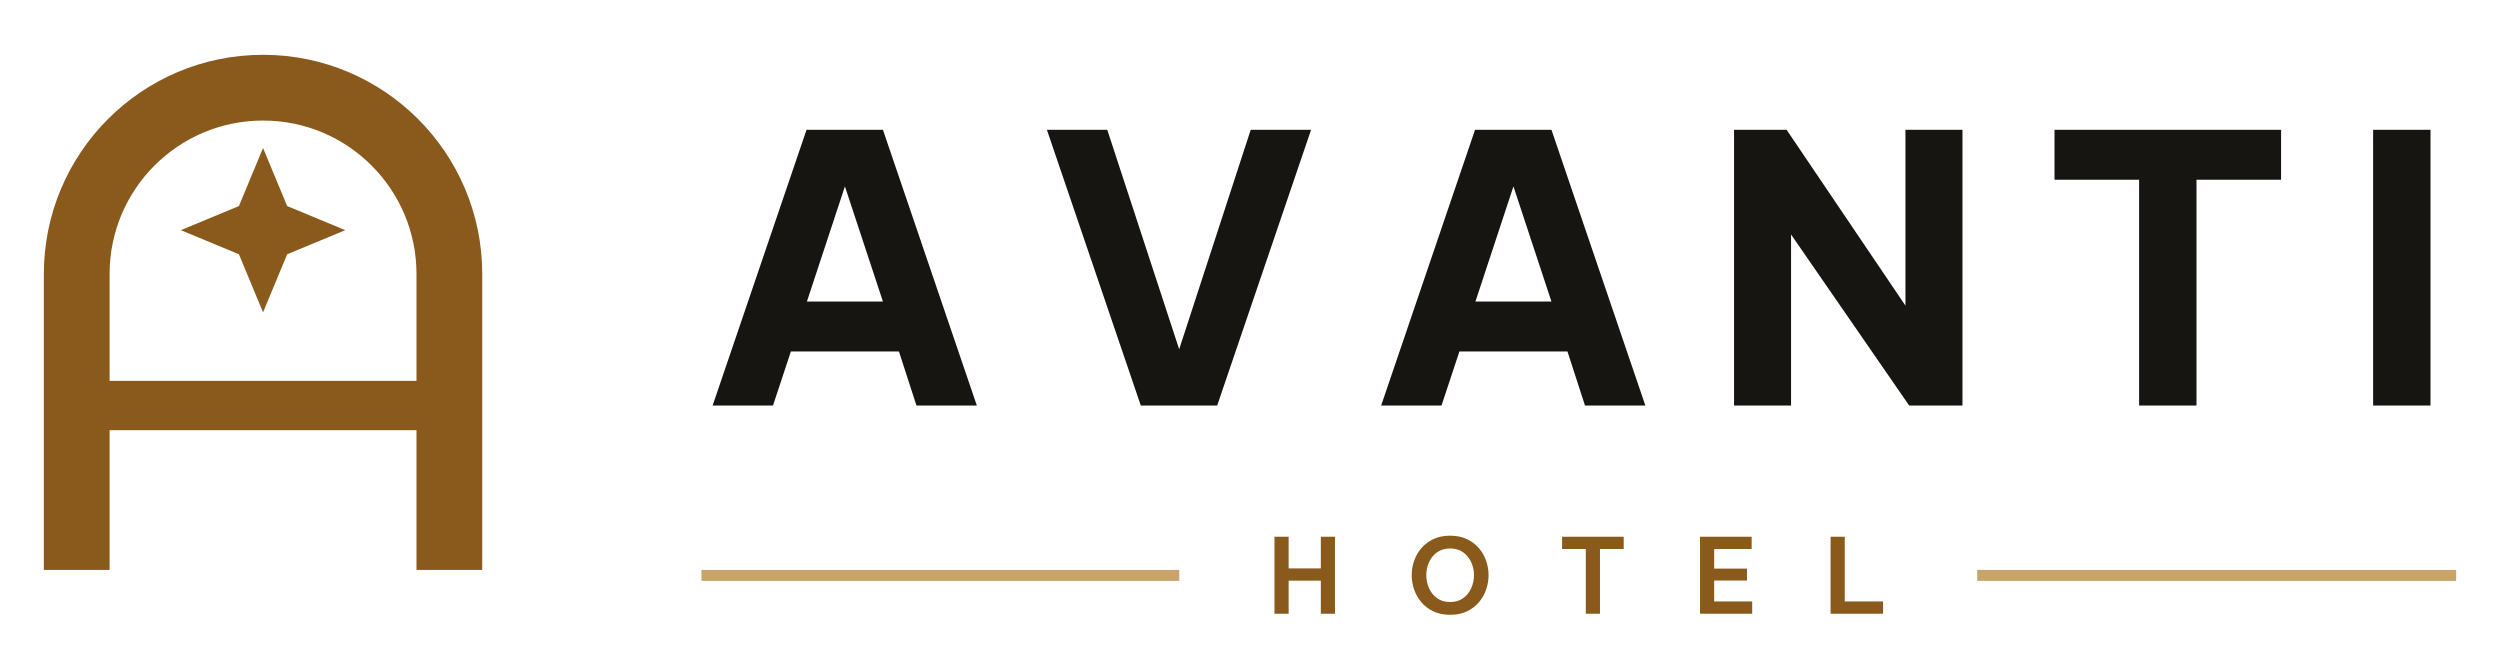
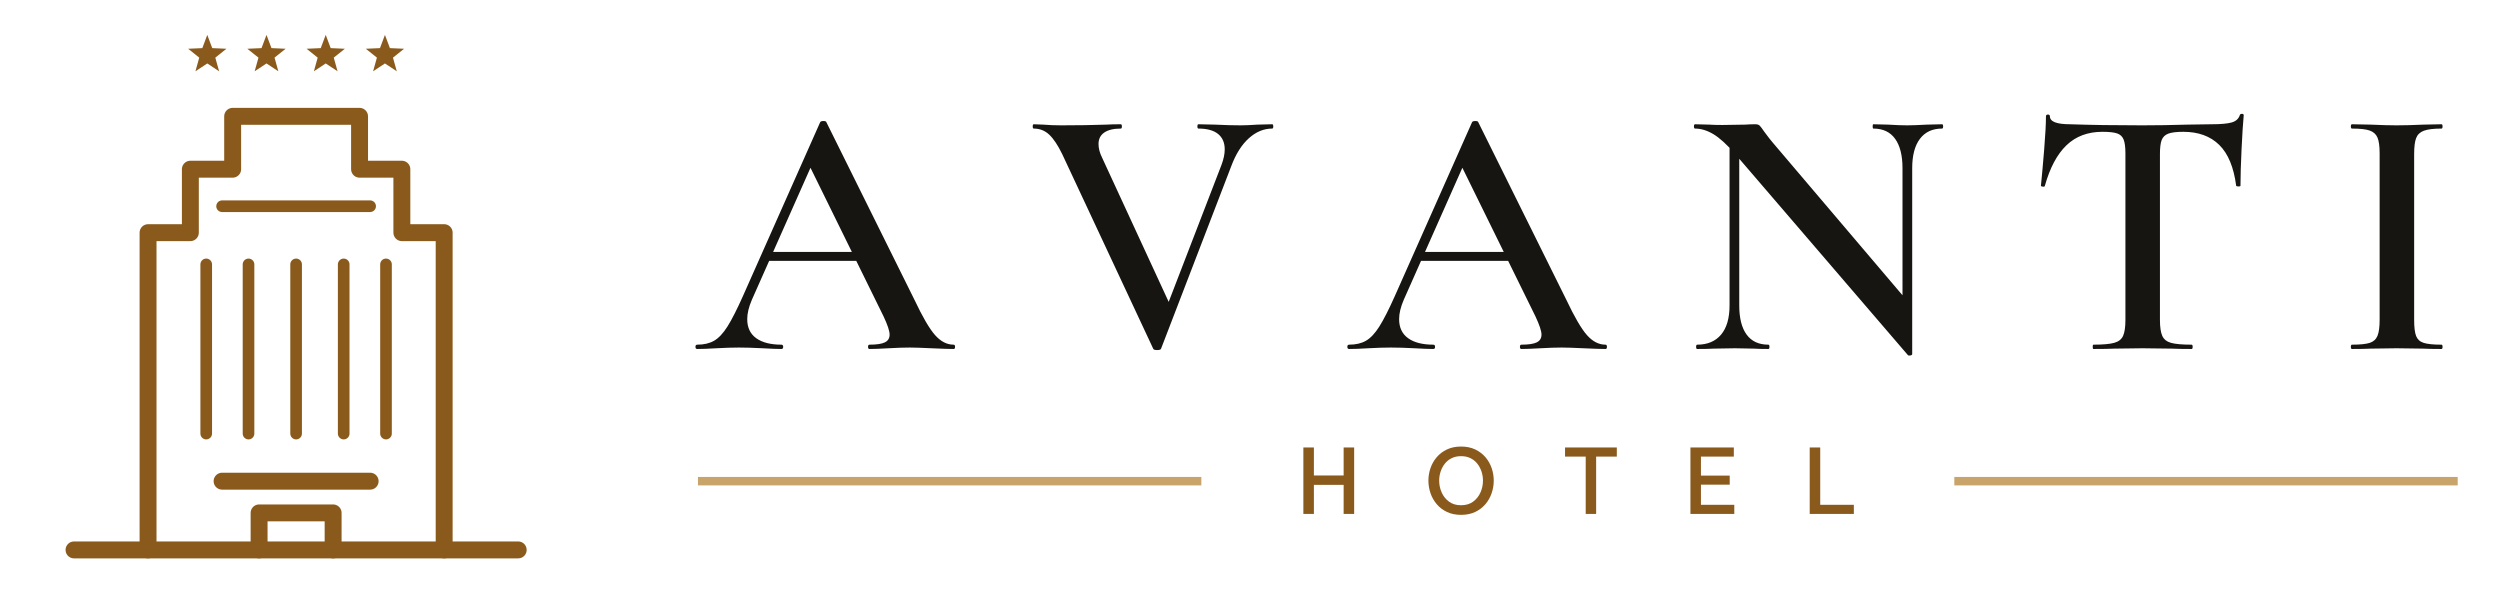
- <svg xmlns="http://www.w3.org/2000/svg" viewBox="0 0 228.1 60" role="img" aria-label="Avanti Hotel">
-   <g transform="translate(0 0)" fill="none" stroke="#8a5a1c">
-     <path d="M7 52V25A17 17 0 0 1 41 25V52" stroke-width="6" />
-     <path d="M7 37H41" stroke-width="4.5" />
-     <path d="M24 13.5l2.2 5.3 5.3 2.2-5.3 2.2-2.2 5.3-2.2-5.3-5.3-2.2 5.3-2.2z" fill="#8a5a1c" stroke="none" />
+ <svg xmlns="http://www.w3.org/2000/svg" viewBox="0 0 236.4 57.0" role="img" aria-label="Avanti Hotel">
+   <g fill="none" stroke="#8a5a1c" stroke-width="1.6" stroke-linejoin="round" stroke-linecap="round">
+     <path d="M14 52V22H18V16H22V11H34V16H38V22H42V52" />
+     <path d="M7 52H49" />
+     <g stroke-width="1.1">
+       <path d="M19.5 25V41" />
+       <path d="M23.5 25V41" />
+       <path d="M32.5 25V41" />
+       <path d="M36.5 25V41" />
+       <path d="M28 25V41" />
+       <path d="M21 19.5H35" />
+     </g>
+     <path d="M21 45.5H35" />
+     <path d="M24.5 52V48.5H31.5V52" />
  </g>
-   <path transform="translate(64 37)" d="M1.02 0.0 9.588 -25.16H16.558L25.126 0.0H19.618L18.02 -4.93H8.16L6.528 0.0ZM9.622 -9.486H16.558L13.09 -19.992ZM40.086 0.0 31.518 -25.16H37.026L43.588 -5.134L50.116 -25.16H55.624L47.056 0.0ZM62.016 0.0 70.584 -25.16H77.554L86.122 0.0H80.614L79.016 -4.93H69.156L67.524 0.0ZM70.618 -9.486H77.554L74.086 -19.992ZM94.214 0.0V-25.16H99.008L109.854 -9.112V-25.16H115.056V0.0H110.194L99.416 -15.606V0.0ZM131.172 0.0V-20.604H123.454V-25.16H144.126V-20.604H136.408V0.0ZM152.524 0.0V-25.16H157.76V0.0Z" fill="#171512" />
-   <path d="M64 52.5H107.6M180.4 52.5H224.1" stroke="#c9a46a" stroke-width="1" />
-   <path transform="translate(115.6 56)" d="M0.684 0.0V-7.03H1.976V-4.142H4.912V-7.03H6.204V0.0H4.912V-3.021H1.976V0.0ZM16.71 0.095Q15.846 0.095 15.191 -0.214Q14.535 -0.522 14.093 -1.04Q13.652 -1.558 13.428 -2.204Q13.205 -2.85 13.205 -3.524Q13.205 -4.199 13.428 -4.84Q13.652 -5.481 14.093 -5.994Q14.535 -6.507 15.191 -6.816Q15.846 -7.125 16.71 -7.125Q17.575 -7.125 18.23 -6.816Q18.886 -6.507 19.328 -5.994Q19.77 -5.481 19.993 -4.84Q20.216 -4.199 20.216 -3.524Q20.216 -2.85 19.993 -2.204Q19.77 -1.558 19.328 -1.04Q18.886 -0.522 18.23 -0.214Q17.575 0.095 16.71 0.095ZM16.71 -1.073Q17.423 -1.073 17.903 -1.425Q18.383 -1.776 18.634 -2.337Q18.886 -2.897 18.886 -3.524Q18.886 -4.142 18.634 -4.698Q18.383 -5.253 17.903 -5.605Q17.423 -5.957 16.71 -5.957Q15.998 -5.957 15.514 -5.605Q15.029 -5.253 14.782 -4.698Q14.535 -4.142 14.535 -3.524Q14.535 -2.897 14.782 -2.337Q15.029 -1.776 15.514 -1.425Q15.998 -1.073 16.71 -1.073ZM29.089 0.0V-5.909H26.923V-7.03H32.547V-5.909H30.381V0.0ZM39.51 0.0V-7.03H44.222V-5.909H40.802V-4.123H43.795V-3.03H40.802V-1.121H44.27V0.0ZM51.423 0.0V-7.03H52.715V-1.121H56.211V0.0Z" fill="#8a5a1c" />
+   <polygon points="19.60,3.30 20.07,4.55 21.41,4.61 20.36,5.45 20.72,6.74 19.60,6.00 18.48,6.74 18.84,5.45 17.79,4.61 19.13,4.55" fill="#8a5a1c" />
+   <polygon points="25.20,3.30 25.67,4.55 27.01,4.61 25.96,5.45 26.32,6.74 25.20,6.00 24.08,6.74 24.44,5.45 23.39,4.61 24.73,4.55" fill="#8a5a1c" />
+   <polygon points="30.80,3.30 31.27,4.55 32.61,4.61 31.56,5.45 31.92,6.74 30.80,6.00 29.68,6.74 30.04,5.45 28.99,4.61 30.33,4.55" fill="#8a5a1c" />
+   <polygon points="36.40,3.30 36.87,4.55 38.21,4.61 37.16,5.45 37.52,6.74 36.40,6.00 35.28,6.74 35.64,5.45 34.59,4.61 35.93,4.55" fill="#8a5a1c" />
+   <path transform="translate(66 33)" d="M6.528 -9.18H16.048L16.286 -8.33H6.086ZM24.174 0.0Q23.528 0.0 22.1 -0.068Q20.672 -0.136 20.026 -0.136Q19.176 -0.136 18.02 -0.068Q16.864 0.0 16.218 0.0Q16.082 0.0 16.082 -0.204Q16.082 -0.408 16.218 -0.408Q17.238 -0.408 17.68 -0.629Q18.122 -0.85 18.122 -1.36Q18.122 -1.87 17.544 -3.094L10.438 -17.544L11.832 -19.822L5.1 -4.658Q4.658 -3.638 4.658 -2.822Q4.658 -1.632 5.508 -1.02Q6.358 -0.408 7.888 -0.408Q8.058 -0.408 8.058 -0.204Q8.058 0.0 7.888 0.0Q7.276 0.0 6.12 -0.068Q4.828 -0.136 3.876 -0.136Q2.958 -0.136 1.734 -0.068Q0.646 0.0 -0.068 0.0Q-0.238 0.0 -0.238 -0.204Q-0.238 -0.408 -0.068 -0.408Q0.884 -0.408 1.53 -0.782Q2.176 -1.156 2.788 -2.125Q3.4 -3.094 4.25 -4.998L11.56 -21.454Q11.628 -21.556 11.866 -21.556Q12.104 -21.556 12.138 -21.454L20.468 -4.658Q21.624 -2.21 22.423 -1.309Q23.222 -0.408 24.174 -0.408Q24.31 -0.408 24.31 -0.204Q24.31 0.0 24.174 0.0ZM54.298 -20.842Q53.108 -20.842 52.088 -19.924Q51.068 -19.006 50.422 -17.272L43.792 -0.034Q43.758 0.102 43.418 0.102Q43.078 0.102 43.044 -0.034L34.442 -18.428Q33.83 -19.686 33.218 -20.264Q32.606 -20.842 31.756 -20.842Q31.654 -20.842 31.654 -21.046Q31.654 -21.25 31.756 -21.25L32.64 -21.216Q33.456 -21.148 34.34 -21.148Q36.72 -21.148 38.624 -21.216Q39.168 -21.25 39.984 -21.25Q40.086 -21.25 40.086 -21.046Q40.086 -20.842 39.984 -20.842Q38.964 -20.842 38.42 -20.468Q37.876 -20.094 37.876 -19.38Q37.876 -18.768 38.216 -18.088L44.778 -3.876L43.384 -1.53L49.504 -17.408Q49.81 -18.224 49.81 -18.87Q49.81 -19.822 49.181 -20.332Q48.552 -20.842 47.328 -20.842Q47.226 -20.842 47.226 -21.046Q47.226 -21.25 47.328 -21.25L48.892 -21.216Q50.252 -21.148 51.306 -21.148Q51.952 -21.148 52.904 -21.216L54.298 -21.25Q54.4 -21.25 54.4 -21.046Q54.4 -20.842 54.298 -20.842ZM68.17 -9.18H77.69L77.928 -8.33H67.728ZM85.816 0.0Q85.17 0.0 83.742 -0.068Q82.314 -0.136 81.668 -0.136Q80.818 -0.136 79.662 -0.068Q78.506 0.0 77.86 0.0Q77.724 0.0 77.724 -0.204Q77.724 -0.408 77.86 -0.408Q78.88 -0.408 79.322 -0.629Q79.764 -0.85 79.764 -1.36Q79.764 -1.87 79.186 -3.094L72.08 -17.544L73.474 -19.822L66.742 -4.658Q66.3 -3.638 66.3 -2.822Q66.3 -1.632 67.15 -1.02Q68 -0.408 69.53 -0.408Q69.7 -0.408 69.7 -0.204Q69.7 0.0 69.53 0.0Q68.918 0.0 67.762 -0.068Q66.47 -0.136 65.518 -0.136Q64.6 -0.136 63.376 -0.068Q62.288 0.0 61.574 0.0Q61.404 0.0 61.404 -0.204Q61.404 -0.408 61.574 -0.408Q62.526 -0.408 63.172 -0.782Q63.818 -1.156 64.43 -2.125Q65.042 -3.094 65.892 -4.998L73.202 -21.454Q73.27 -21.556 73.508 -21.556Q73.746 -21.556 73.78 -21.454L82.11 -4.658Q83.266 -2.21 84.065 -1.309Q84.864 -0.408 85.816 -0.408Q85.952 -0.408 85.952 -0.204Q85.952 0.0 85.816 0.0ZM97.546 -20.468 98.464 -20.4V-4.114Q98.464 -2.312 99.161 -1.36Q99.858 -0.408 101.218 -0.408Q101.32 -0.408 101.32 -0.204Q101.32 0.0 101.218 0.0Q100.334 0.0 99.858 -0.034L98.056 -0.068L96.05 -0.034Q95.506 0.0 94.486 0.0Q94.384 0.0 94.384 -0.204Q94.384 -0.408 94.486 -0.408Q95.948 -0.408 96.747 -1.36Q97.546 -2.312 97.546 -4.114ZM114.41 0.578 98.056 -18.462Q96.9 -19.788 96.016 -20.315Q95.132 -20.842 94.282 -20.842Q94.18 -20.842 94.18 -21.046Q94.18 -21.25 94.282 -21.25L95.642 -21.216Q96.05 -21.182 96.866 -21.182L99.042 -21.216Q99.45 -21.25 99.994 -21.25Q100.266 -21.25 100.402 -21.114Q100.538 -20.978 100.81 -20.57Q101.388 -19.788 101.66 -19.482L114.546 -4.318L114.818 0.476Q114.818 0.578 114.648 0.612Q114.478 0.646 114.41 0.578ZM114.818 0.476 113.9 -0.544V-17.102Q113.9 -18.904 113.203 -19.873Q112.506 -20.842 111.146 -20.842Q111.078 -20.842 111.078 -21.046Q111.078 -21.25 111.146 -21.25L112.54 -21.216Q113.628 -21.148 114.342 -21.148Q114.988 -21.148 116.212 -21.216L117.64 -21.25Q117.742 -21.25 117.742 -21.046Q117.742 -20.842 117.64 -20.842Q116.28 -20.842 115.549 -19.873Q114.818 -18.904 114.818 -17.102ZM127.364 -15.436Q127.364 -15.334 127.177 -15.351Q126.99 -15.368 126.99 -15.436Q127.126 -16.762 127.296 -18.853Q127.466 -20.944 127.466 -21.998Q127.466 -22.168 127.653 -22.168Q127.84 -22.168 127.84 -21.998Q127.84 -21.25 129.744 -21.25Q132.668 -21.148 136.578 -21.148Q138.584 -21.148 140.828 -21.216L143.14 -21.25Q144.432 -21.25 145.027 -21.42Q145.622 -21.59 145.792 -22.1Q145.826 -22.236 145.996 -22.236Q146.166 -22.236 146.166 -22.1Q146.064 -21.046 145.962 -18.904Q145.86 -16.762 145.86 -15.436Q145.86 -15.368 145.673 -15.368Q145.486 -15.368 145.452 -15.436Q145.112 -18.054 143.854 -19.295Q142.596 -20.536 140.454 -20.536Q139.502 -20.536 139.043 -20.366Q138.584 -20.196 138.414 -19.771Q138.244 -19.346 138.244 -18.428V-2.754Q138.244 -1.734 138.465 -1.241Q138.686 -0.748 139.298 -0.578Q139.91 -0.408 141.236 -0.408Q141.338 -0.408 141.338 -0.204Q141.338 0.0 141.236 0.0Q140.046 0.0 139.366 -0.034L136.578 -0.068L133.926 -0.034Q133.212 0.0 131.954 0.0Q131.886 0.0 131.886 -0.204Q131.886 -0.408 131.954 -0.408Q133.28 -0.408 133.909 -0.578Q134.538 -0.748 134.759 -1.241Q134.98 -1.734 134.98 -2.754V-18.496Q134.98 -19.38 134.81 -19.805Q134.64 -20.23 134.198 -20.383Q133.756 -20.536 132.804 -20.536Q130.73 -20.536 129.404 -19.261Q128.078 -17.986 127.364 -15.436ZM164.866 -0.408Q164.968 -0.408 164.968 -0.204Q164.968 0.0 164.866 0.0Q163.778 0.0 163.132 -0.034L160.616 -0.068L158.168 -0.034Q157.522 0.0 156.4 0.0Q156.298 0.0 156.298 -0.204Q156.298 -0.408 156.4 -0.408Q157.556 -0.408 158.083 -0.578Q158.61 -0.748 158.814 -1.241Q159.018 -1.734 159.018 -2.754V-18.496Q159.018 -19.516 158.814 -19.992Q158.61 -20.468 158.083 -20.655Q157.556 -20.842 156.4 -20.842Q156.298 -20.842 156.298 -21.046Q156.298 -21.25 156.4 -21.25L158.168 -21.216Q159.664 -21.148 160.616 -21.148Q161.67 -21.148 163.166 -21.216L164.866 -21.25Q164.968 -21.25 164.968 -21.046Q164.968 -20.842 164.866 -20.842Q163.744 -20.842 163.2 -20.638Q162.656 -20.434 162.469 -19.941Q162.282 -19.448 162.282 -18.428V-2.754Q162.282 -1.7 162.469 -1.224Q162.656 -0.748 163.183 -0.578Q163.71 -0.408 164.866 -0.408Z" fill="#171512" />
+   <path d="M66 45.5H113.6M184.8 45.5H232.4" stroke="#c9a46a" stroke-width="0.8" />
+   <path transform="translate(122.6 48.6)" d="M0.646 0.0V-6.29H1.641V-3.638H4.454V-6.29H5.449V0.0H4.454V-2.754H1.641V0.0ZM15.555 0.085Q14.798 0.085 14.22 -0.191Q13.643 -0.468 13.252 -0.931Q12.861 -1.394 12.665 -1.972Q12.47 -2.55 12.47 -3.154Q12.47 -3.757 12.665 -4.331Q12.861 -4.905 13.252 -5.364Q13.643 -5.823 14.22 -6.099Q14.798 -6.375 15.555 -6.375Q16.32 -6.375 16.898 -6.099Q17.476 -5.823 17.867 -5.364Q18.258 -4.905 18.453 -4.331Q18.649 -3.757 18.649 -3.154Q18.649 -2.55 18.453 -1.972Q18.258 -1.394 17.867 -0.931Q17.476 -0.468 16.898 -0.191Q16.32 0.085 15.555 0.085ZM15.555 -0.825Q16.235 -0.825 16.694 -1.16Q17.153 -1.496 17.391 -2.027Q17.629 -2.558 17.629 -3.154Q17.629 -3.596 17.493 -4.008Q17.357 -4.42 17.098 -4.752Q16.838 -5.083 16.452 -5.274Q16.065 -5.466 15.555 -5.466Q15.053 -5.466 14.667 -5.274Q14.28 -5.083 14.021 -4.752Q13.761 -4.42 13.625 -4.008Q13.489 -3.596 13.489 -3.154Q13.489 -2.558 13.727 -2.027Q13.965 -1.496 14.424 -1.16Q14.883 -0.825 15.555 -0.825ZM27.345 0.0V-5.423H25.39V-6.29H30.286V-5.423H28.331V0.0ZM37.247 0.0V-6.29H41.352V-5.423H38.242V-3.63H40.962V-2.771H38.242V-0.867H41.395V0.0ZM48.526 0.0V-6.29H49.521V-0.867H52.7V0.0Z" fill="#8a5a1c" />
</svg>
